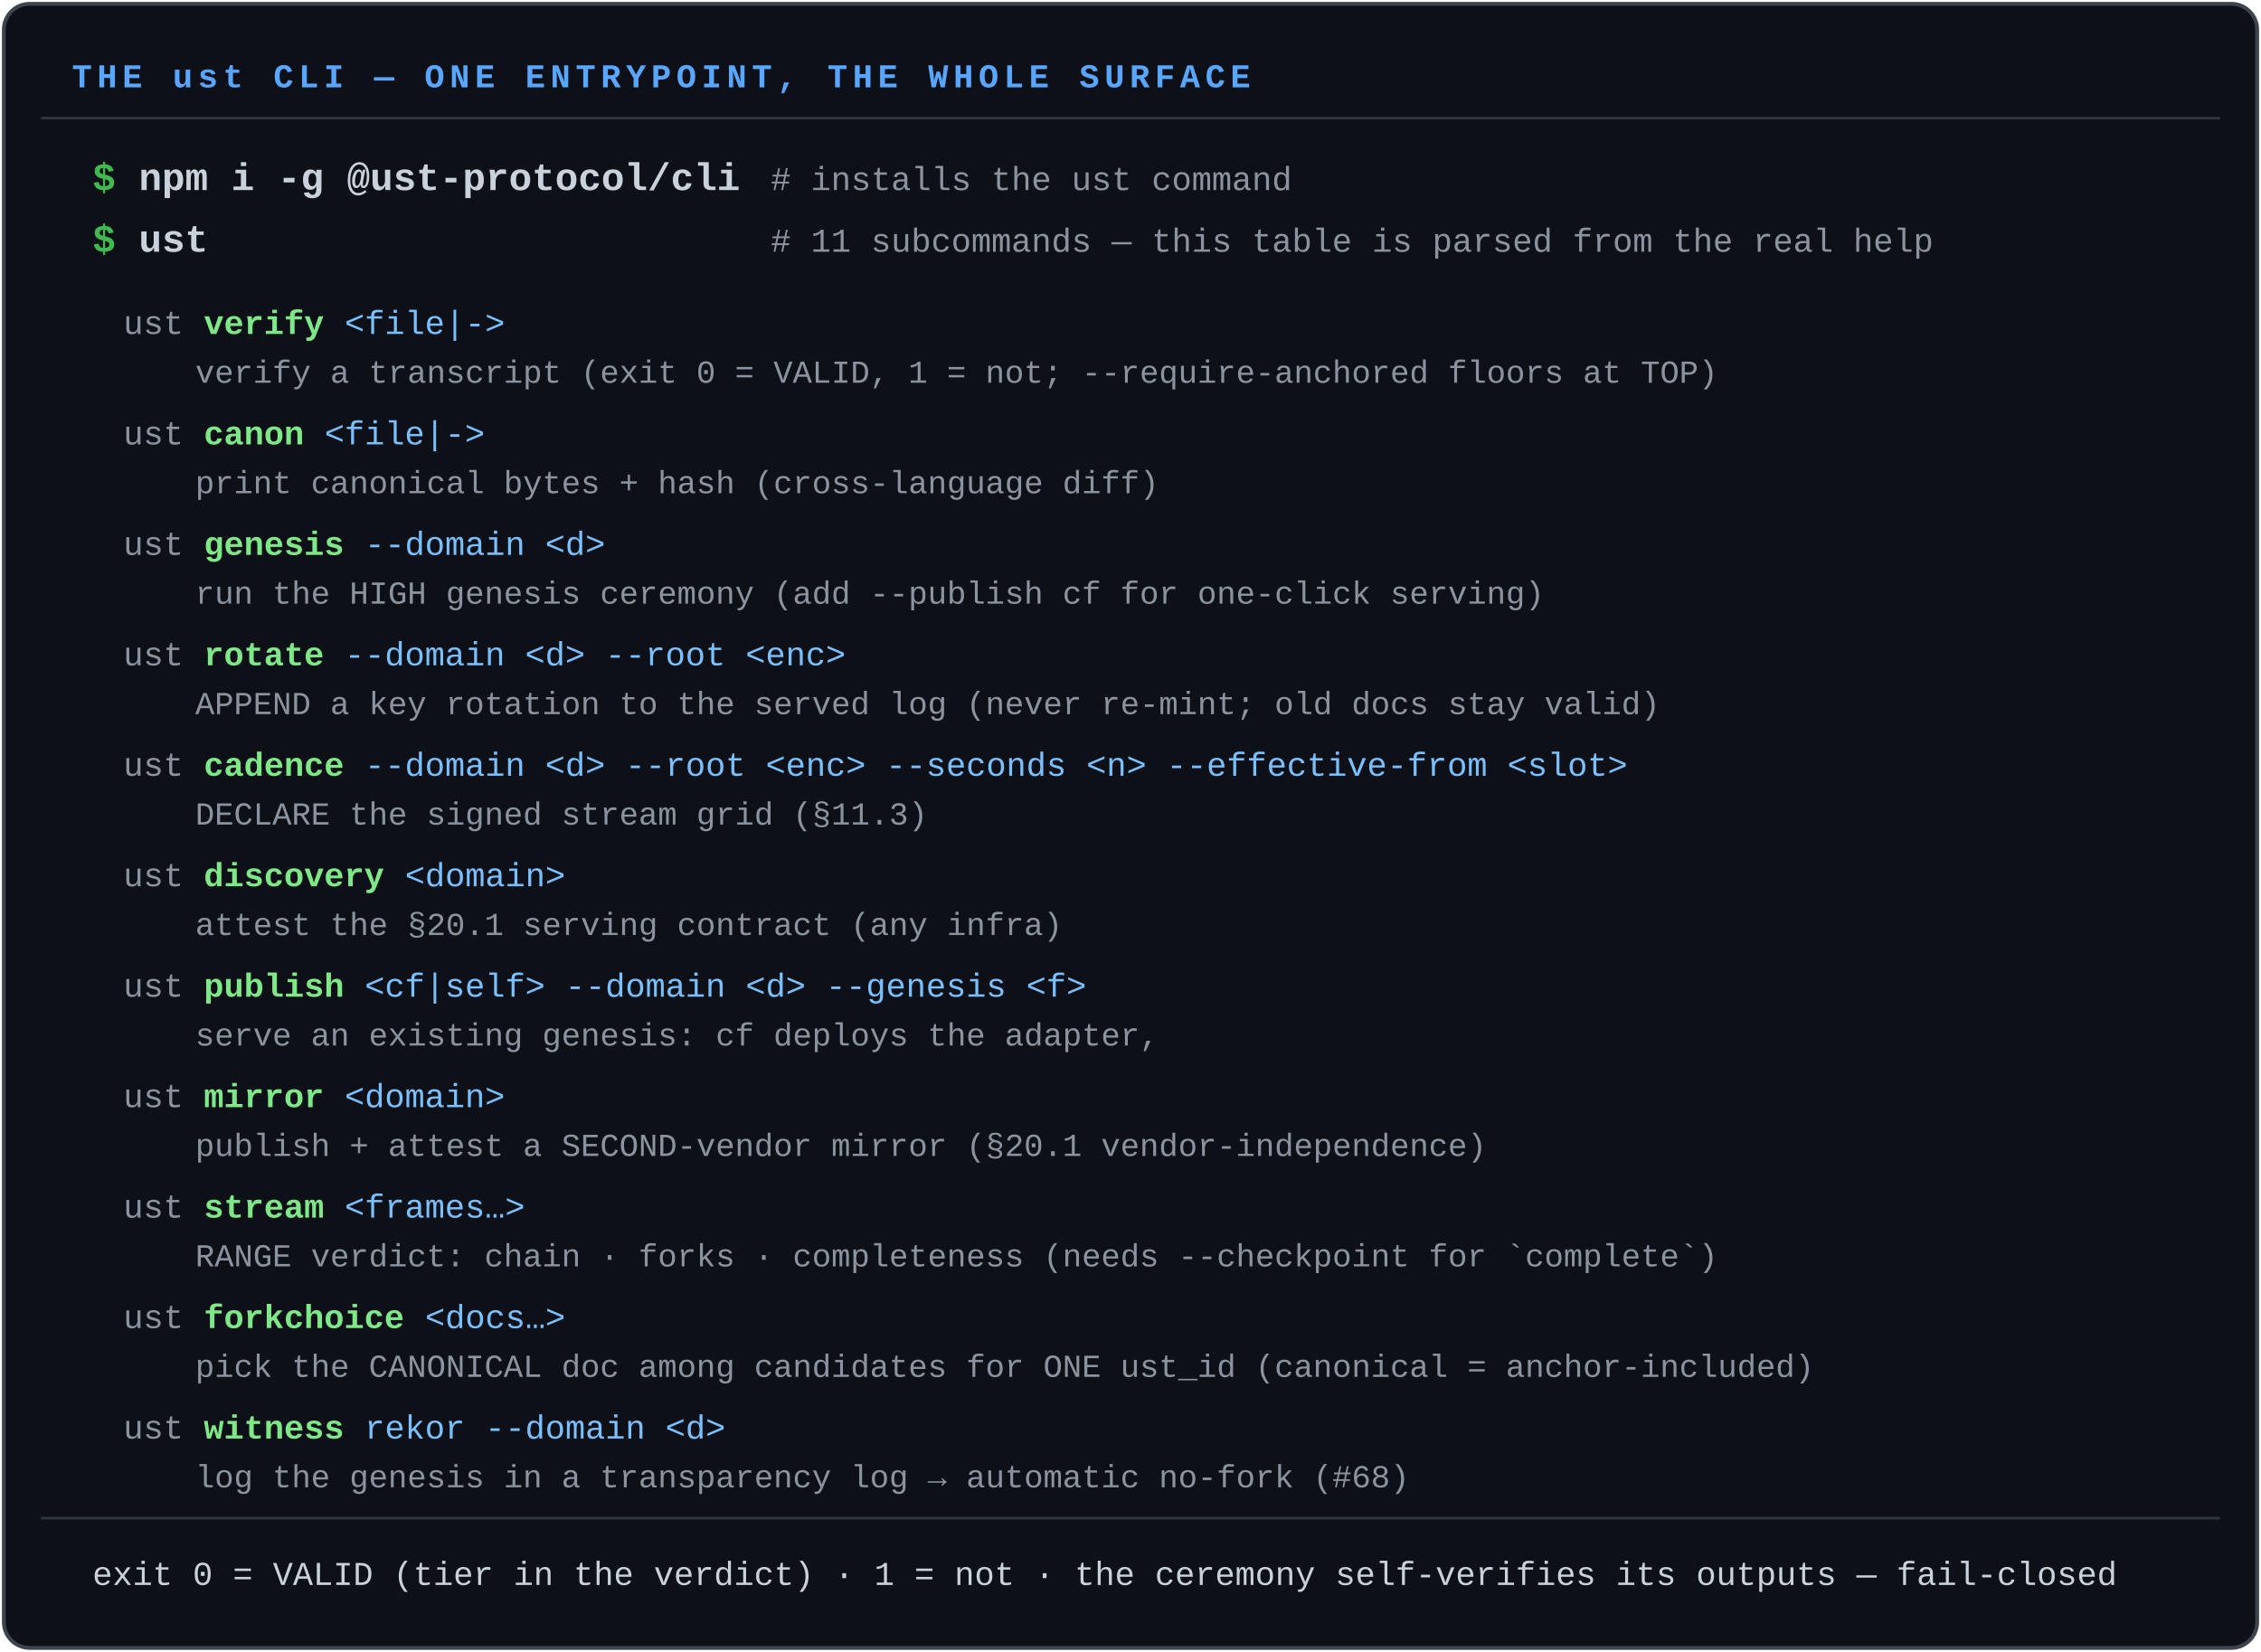
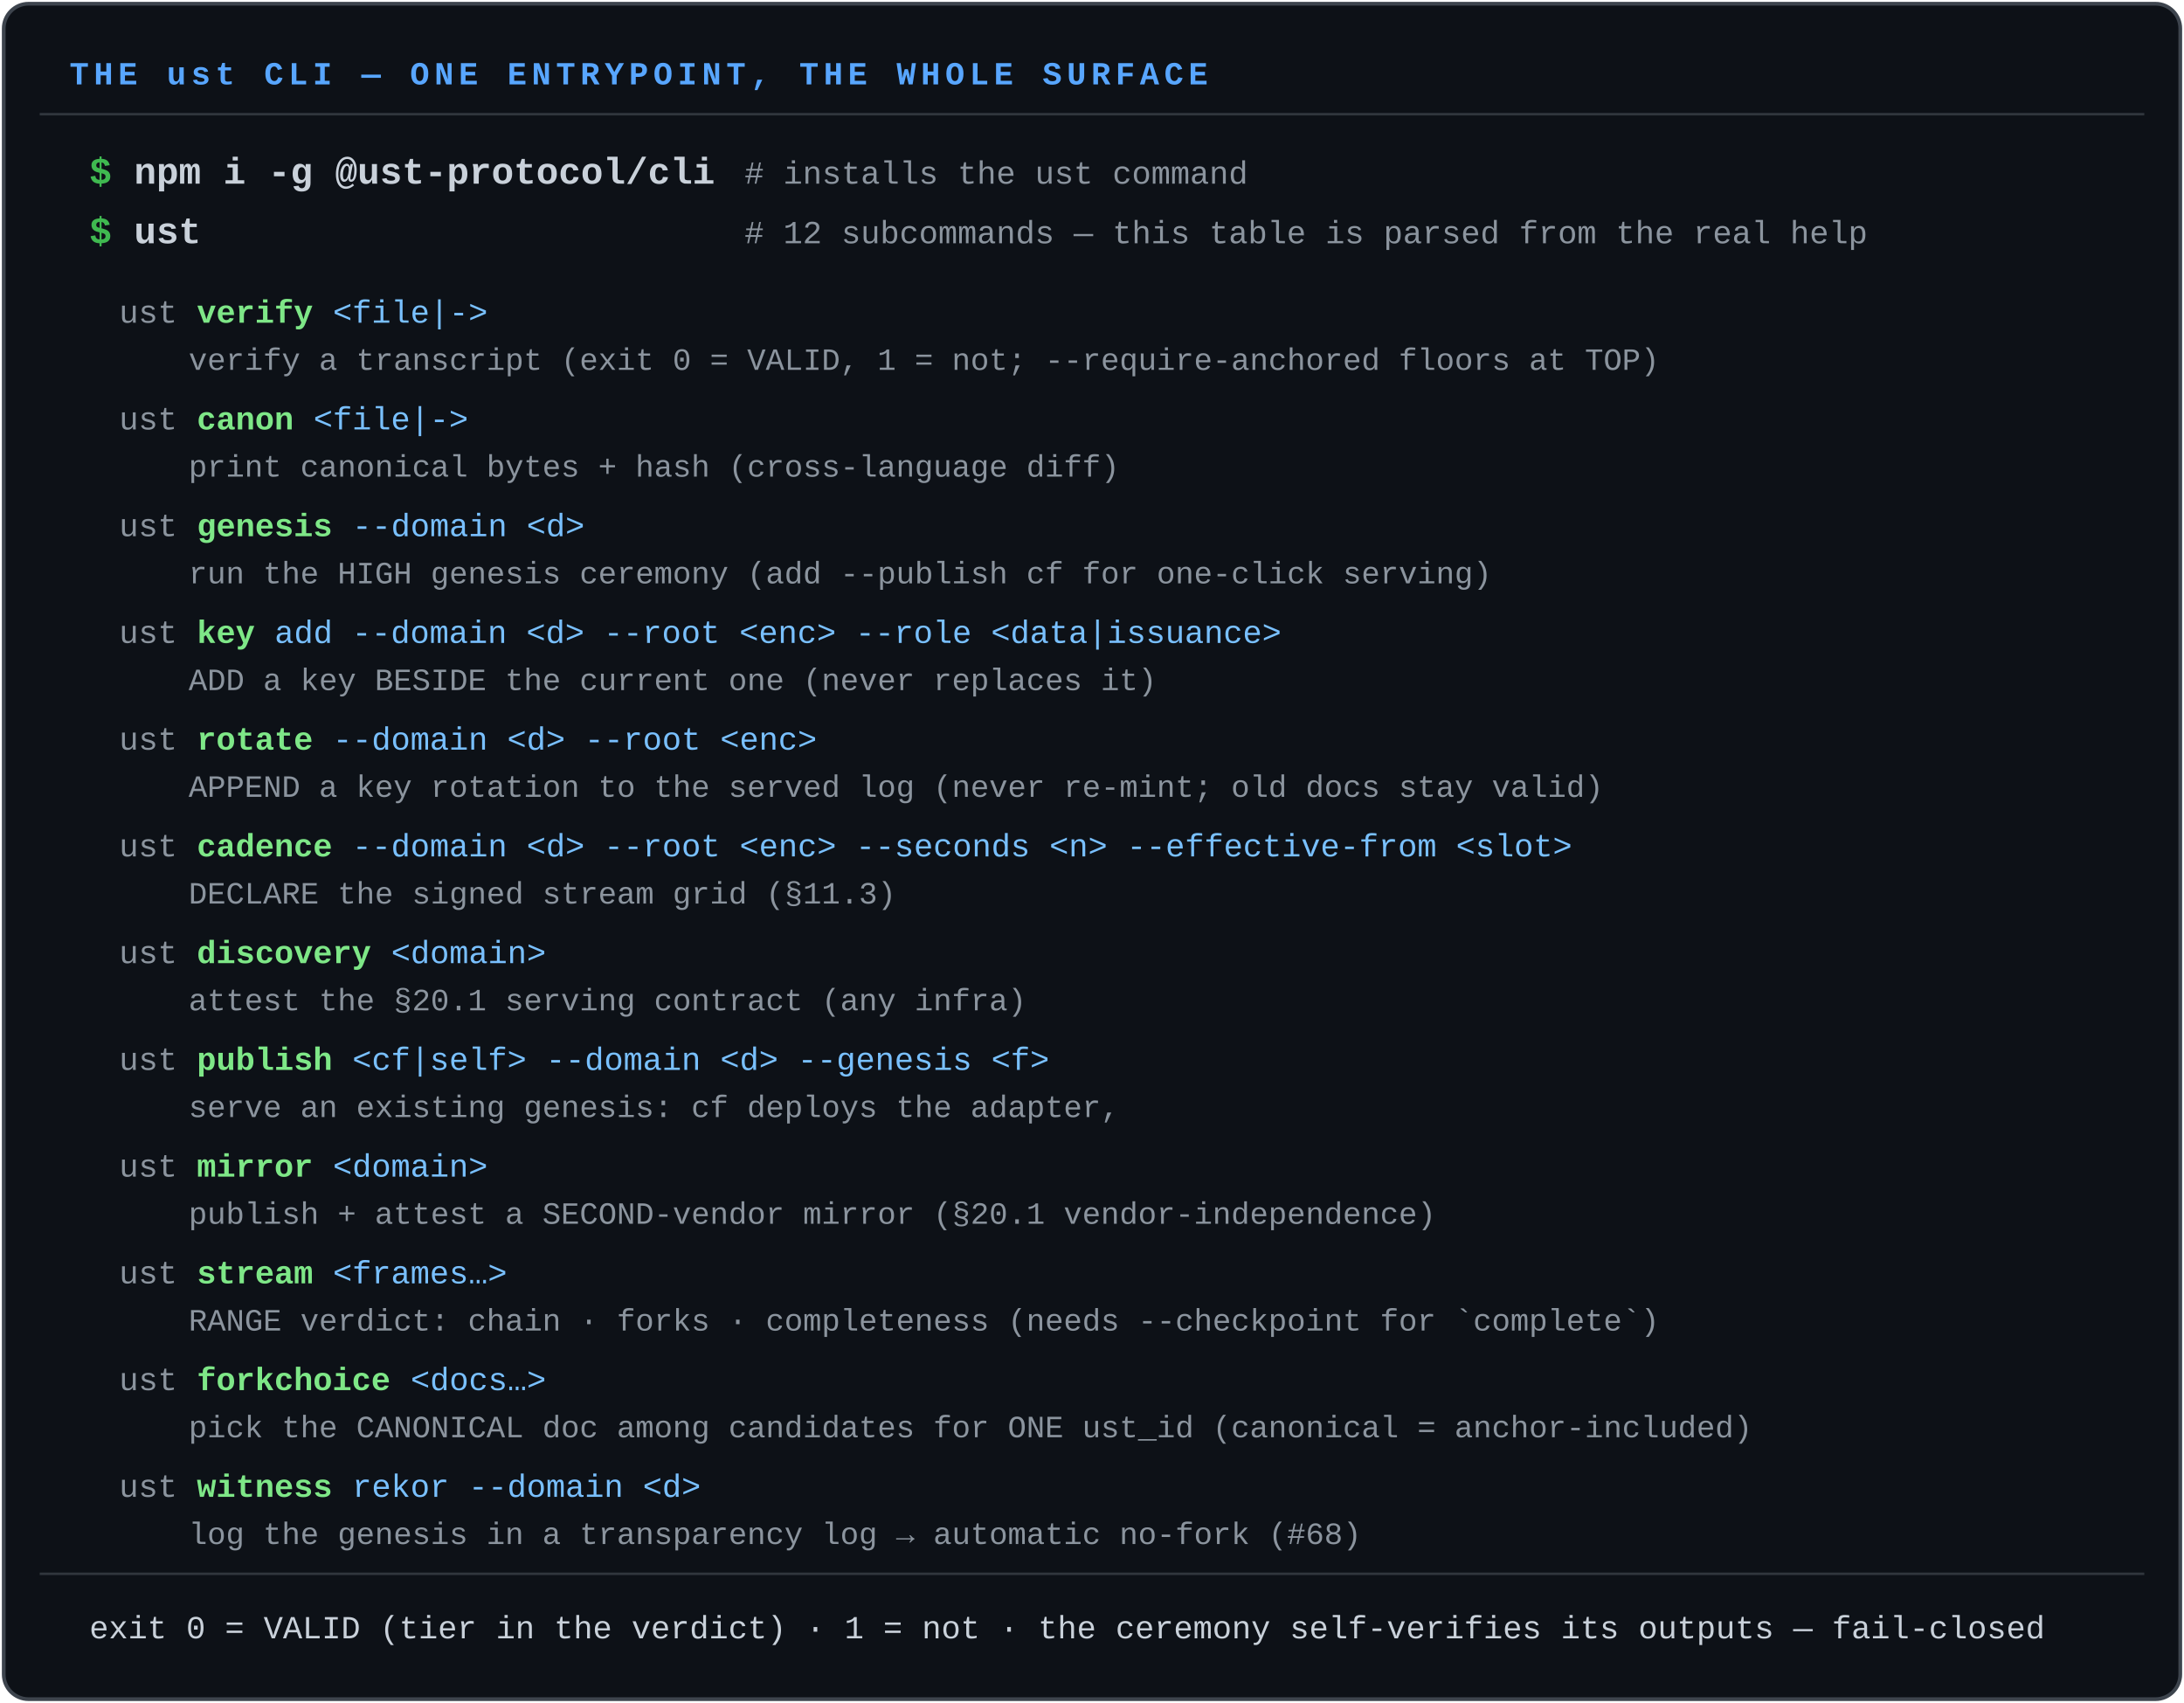
- <svg xmlns="http://www.w3.org/2000/svg" viewBox="0 0 880 643" role="img" aria-labelledby="ust-cli-t ust-cli-d">
+ <svg xmlns="http://www.w3.org/2000/svg" viewBox="0 0 880 686" role="img" aria-labelledby="ust-cli-t ust-cli-d">
  <g font-family="ui-monospace,SFMono-Regular,Menlo,Consolas,'Liberation Mono',monospace" font-size="15" xml:space="preserve">
-     <rect x="1.5" y="1.5" width="877" height="640" rx="10" fill="#0d1117" stroke="#3d444d" stroke-width="1.5" />
+     <rect x="1.5" y="1.5" width="877" height="683" rx="10" fill="#0d1117" stroke="#3d444d" stroke-width="1.5" />
    <line x1="16" y1="46" x2="864" y2="46" stroke="#30363d" stroke-width="1" />
    <text x="28" y="34" fill="#58a6ff" font-size="13" font-weight="600" letter-spacing="2">THE ust CLI — ONE ENTRYPOINT, THE WHOLE SURFACE</text>
    <text x="36" y="74" fill="#3fb950" font-weight="600">$</text>
    <text x="54" y="74" fill="#c9d1da" font-weight="600">npm i -g @ust-protocol/cli</text>
    <text x="300" y="74" fill="#8b949e" font-size="13"># installs the ust command</text>
    <text x="36" y="98" fill="#3fb950" font-weight="600">$</text>
    <text x="54" y="98" fill="#c9d1da" font-weight="600">ust</text>
-     <text x="300" y="98" fill="#8b949e" font-size="13"># 11 subcommands — this table is parsed from the real help</text>
+     <text x="300" y="98" fill="#8b949e" font-size="13"># 12 subcommands — this table is parsed from the real help</text>
    <text x="48" y="130" fill="#8b949e" font-size="13">ust</text>
    <text x="79.32" y="130" fill="#7ee787" font-size="13" font-weight="600">verify</text>
    <text x="134.13" y="130" fill="#79c0ff" font-size="13">&lt;file|-&gt;</text>
    <text x="76" y="149" fill="#8b949e" font-size="12.5">verify a transcript (exit 0 = VALID, 1 = not; --require-anchored floors at TOP)</text>
    <text x="48" y="173" fill="#8b949e" font-size="13">ust</text>
    <text x="79.32" y="173" fill="#7ee787" font-size="13" font-weight="600">canon</text>
    <text x="126.3" y="173" fill="#79c0ff" font-size="13">&lt;file|-&gt;</text>
    <text x="76" y="192" fill="#8b949e" font-size="12.5">print canonical bytes + hash (cross-language diff)</text>
    <text x="48" y="216" fill="#8b949e" font-size="13">ust</text>
    <text x="79.32" y="216" fill="#7ee787" font-size="13" font-weight="600">genesis</text>
    <text x="141.96" y="216" fill="#79c0ff" font-size="13">--domain &lt;d&gt;</text>
    <text x="76" y="235" fill="#8b949e" font-size="12.5">run the HIGH genesis ceremony (add --publish cf for one-click serving)</text>
    <text x="48" y="259" fill="#8b949e" font-size="13">ust</text>
-     <text x="79.32" y="259" fill="#7ee787" font-size="13" font-weight="600">rotate</text>
-     <text x="134.13" y="259" fill="#79c0ff" font-size="13">--domain &lt;d&gt; --root &lt;enc&gt;</text>
-     <text x="76" y="278" fill="#8b949e" font-size="12.5">APPEND a key rotation to the served log (never re-mint; old docs stay valid)</text>
+     <text x="79.32" y="259" fill="#7ee787" font-size="13" font-weight="600">key</text>
+     <text x="110.64" y="259" fill="#79c0ff" font-size="13">add --domain &lt;d&gt; --root &lt;enc&gt; --role &lt;data|issuance&gt;</text>
+     <text x="76" y="278" fill="#8b949e" font-size="12.5">ADD a key BESIDE the current one (never replaces it)</text>
    <text x="48" y="302" fill="#8b949e" font-size="13">ust</text>
-     <text x="79.32" y="302" fill="#7ee787" font-size="13" font-weight="600">cadence</text>
-     <text x="141.96" y="302" fill="#79c0ff" font-size="13">--domain &lt;d&gt; --root &lt;enc&gt; --seconds &lt;n&gt; --effective-from &lt;slot&gt;</text>
-     <text x="76" y="321" fill="#8b949e" font-size="12.5">DECLARE the signed stream grid (§11.3)</text>
+     <text x="79.32" y="302" fill="#7ee787" font-size="13" font-weight="600">rotate</text>
+     <text x="134.13" y="302" fill="#79c0ff" font-size="13">--domain &lt;d&gt; --root &lt;enc&gt;</text>
+     <text x="76" y="321" fill="#8b949e" font-size="12.5">APPEND a key rotation to the served log (never re-mint; old docs stay valid)</text>
    <text x="48" y="345" fill="#8b949e" font-size="13">ust</text>
-     <text x="79.32" y="345" fill="#7ee787" font-size="13" font-weight="600">discovery</text>
-     <text x="157.62" y="345" fill="#79c0ff" font-size="13">&lt;domain&gt;</text>
-     <text x="76" y="364" fill="#8b949e" font-size="12.5">attest the §20.1 serving contract (any infra)</text>
+     <text x="79.32" y="345" fill="#7ee787" font-size="13" font-weight="600">cadence</text>
+     <text x="141.96" y="345" fill="#79c0ff" font-size="13">--domain &lt;d&gt; --root &lt;enc&gt; --seconds &lt;n&gt; --effective-from &lt;slot&gt;</text>
+     <text x="76" y="364" fill="#8b949e" font-size="12.5">DECLARE the signed stream grid (§11.3)</text>
    <text x="48" y="388" fill="#8b949e" font-size="13">ust</text>
-     <text x="79.32" y="388" fill="#7ee787" font-size="13" font-weight="600">publish</text>
-     <text x="141.96" y="388" fill="#79c0ff" font-size="13">&lt;cf|self&gt; --domain &lt;d&gt; --genesis &lt;f&gt;</text>
-     <text x="76" y="407" fill="#8b949e" font-size="12.5">serve an existing genesis: cf deploys the adapter,</text>
+     <text x="79.32" y="388" fill="#7ee787" font-size="13" font-weight="600">discovery</text>
+     <text x="157.62" y="388" fill="#79c0ff" font-size="13">&lt;domain&gt;</text>
+     <text x="76" y="407" fill="#8b949e" font-size="12.5">attest the §20.1 serving contract (any infra)</text>
    <text x="48" y="431" fill="#8b949e" font-size="13">ust</text>
-     <text x="79.32" y="431" fill="#7ee787" font-size="13" font-weight="600">mirror</text>
-     <text x="134.13" y="431" fill="#79c0ff" font-size="13">&lt;domain&gt;</text>
-     <text x="76" y="450" fill="#8b949e" font-size="12.5">publish + attest a SECOND-vendor mirror (§20.1 vendor-independence)</text>
+     <text x="79.32" y="431" fill="#7ee787" font-size="13" font-weight="600">publish</text>
+     <text x="141.96" y="431" fill="#79c0ff" font-size="13">&lt;cf|self&gt; --domain &lt;d&gt; --genesis &lt;f&gt;</text>
+     <text x="76" y="450" fill="#8b949e" font-size="12.5">serve an existing genesis: cf deploys the adapter,</text>
    <text x="48" y="474" fill="#8b949e" font-size="13">ust</text>
-     <text x="79.32" y="474" fill="#7ee787" font-size="13" font-weight="600">stream</text>
-     <text x="134.13" y="474" fill="#79c0ff" font-size="13">&lt;frames…&gt;</text>
-     <text x="76" y="493" fill="#8b949e" font-size="12.5">RANGE verdict: chain · forks · completeness (needs --checkpoint for `complete`)</text>
+     <text x="79.32" y="474" fill="#7ee787" font-size="13" font-weight="600">mirror</text>
+     <text x="134.13" y="474" fill="#79c0ff" font-size="13">&lt;domain&gt;</text>
+     <text x="76" y="493" fill="#8b949e" font-size="12.5">publish + attest a SECOND-vendor mirror (§20.1 vendor-independence)</text>
    <text x="48" y="517" fill="#8b949e" font-size="13">ust</text>
-     <text x="79.32" y="517" fill="#7ee787" font-size="13" font-weight="600">forkchoice</text>
-     <text x="165.45" y="517" fill="#79c0ff" font-size="13">&lt;docs…&gt;</text>
-     <text x="76" y="536" fill="#8b949e" font-size="12.5">pick the CANONICAL doc among candidates for ONE ust_id (canonical = anchor-included)</text>
+     <text x="79.32" y="517" fill="#7ee787" font-size="13" font-weight="600">stream</text>
+     <text x="134.13" y="517" fill="#79c0ff" font-size="13">&lt;frames…&gt;</text>
+     <text x="76" y="536" fill="#8b949e" font-size="12.5">RANGE verdict: chain · forks · completeness (needs --checkpoint for `complete`)</text>
    <text x="48" y="560" fill="#8b949e" font-size="13">ust</text>
-     <text x="79.32" y="560" fill="#7ee787" font-size="13" font-weight="600">witness</text>
-     <text x="141.96" y="560" fill="#79c0ff" font-size="13">rekor --domain &lt;d&gt;</text>
-     <text x="76" y="579" fill="#8b949e" font-size="12.5">log the genesis in a transparency log → automatic no-fork (#68)</text>
-     <line x1="16" y1="591" x2="864" y2="591" stroke="#30363d" stroke-width="1" />
-     <text x="36" y="617" fill="#c9d1da" font-size="13">exit 0 = VALID (tier in the verdict) · 1 = not · the ceremony self-verifies its outputs — fail-closed</text>
+     <text x="79.32" y="560" fill="#7ee787" font-size="13" font-weight="600">forkchoice</text>
+     <text x="165.45" y="560" fill="#79c0ff" font-size="13">&lt;docs…&gt;</text>
+     <text x="76" y="579" fill="#8b949e" font-size="12.5">pick the CANONICAL doc among candidates for ONE ust_id (canonical = anchor-included)</text>
+     <text x="48" y="603" fill="#8b949e" font-size="13">ust</text>
+     <text x="79.32" y="603" fill="#7ee787" font-size="13" font-weight="600">witness</text>
+     <text x="141.96" y="603" fill="#79c0ff" font-size="13">rekor --domain &lt;d&gt;</text>
+     <text x="76" y="622" fill="#8b949e" font-size="12.5">log the genesis in a transparency log → automatic no-fork (#68)</text>
+     <line x1="16" y1="634" x2="864" y2="634" stroke="#30363d" stroke-width="1" />
+     <text x="36" y="660" fill="#c9d1da" font-size="13">exit 0 = VALID (tier in the verdict) · 1 = not · the ceremony self-verifies its outputs — fail-closed</text>
  </g>
</svg>
